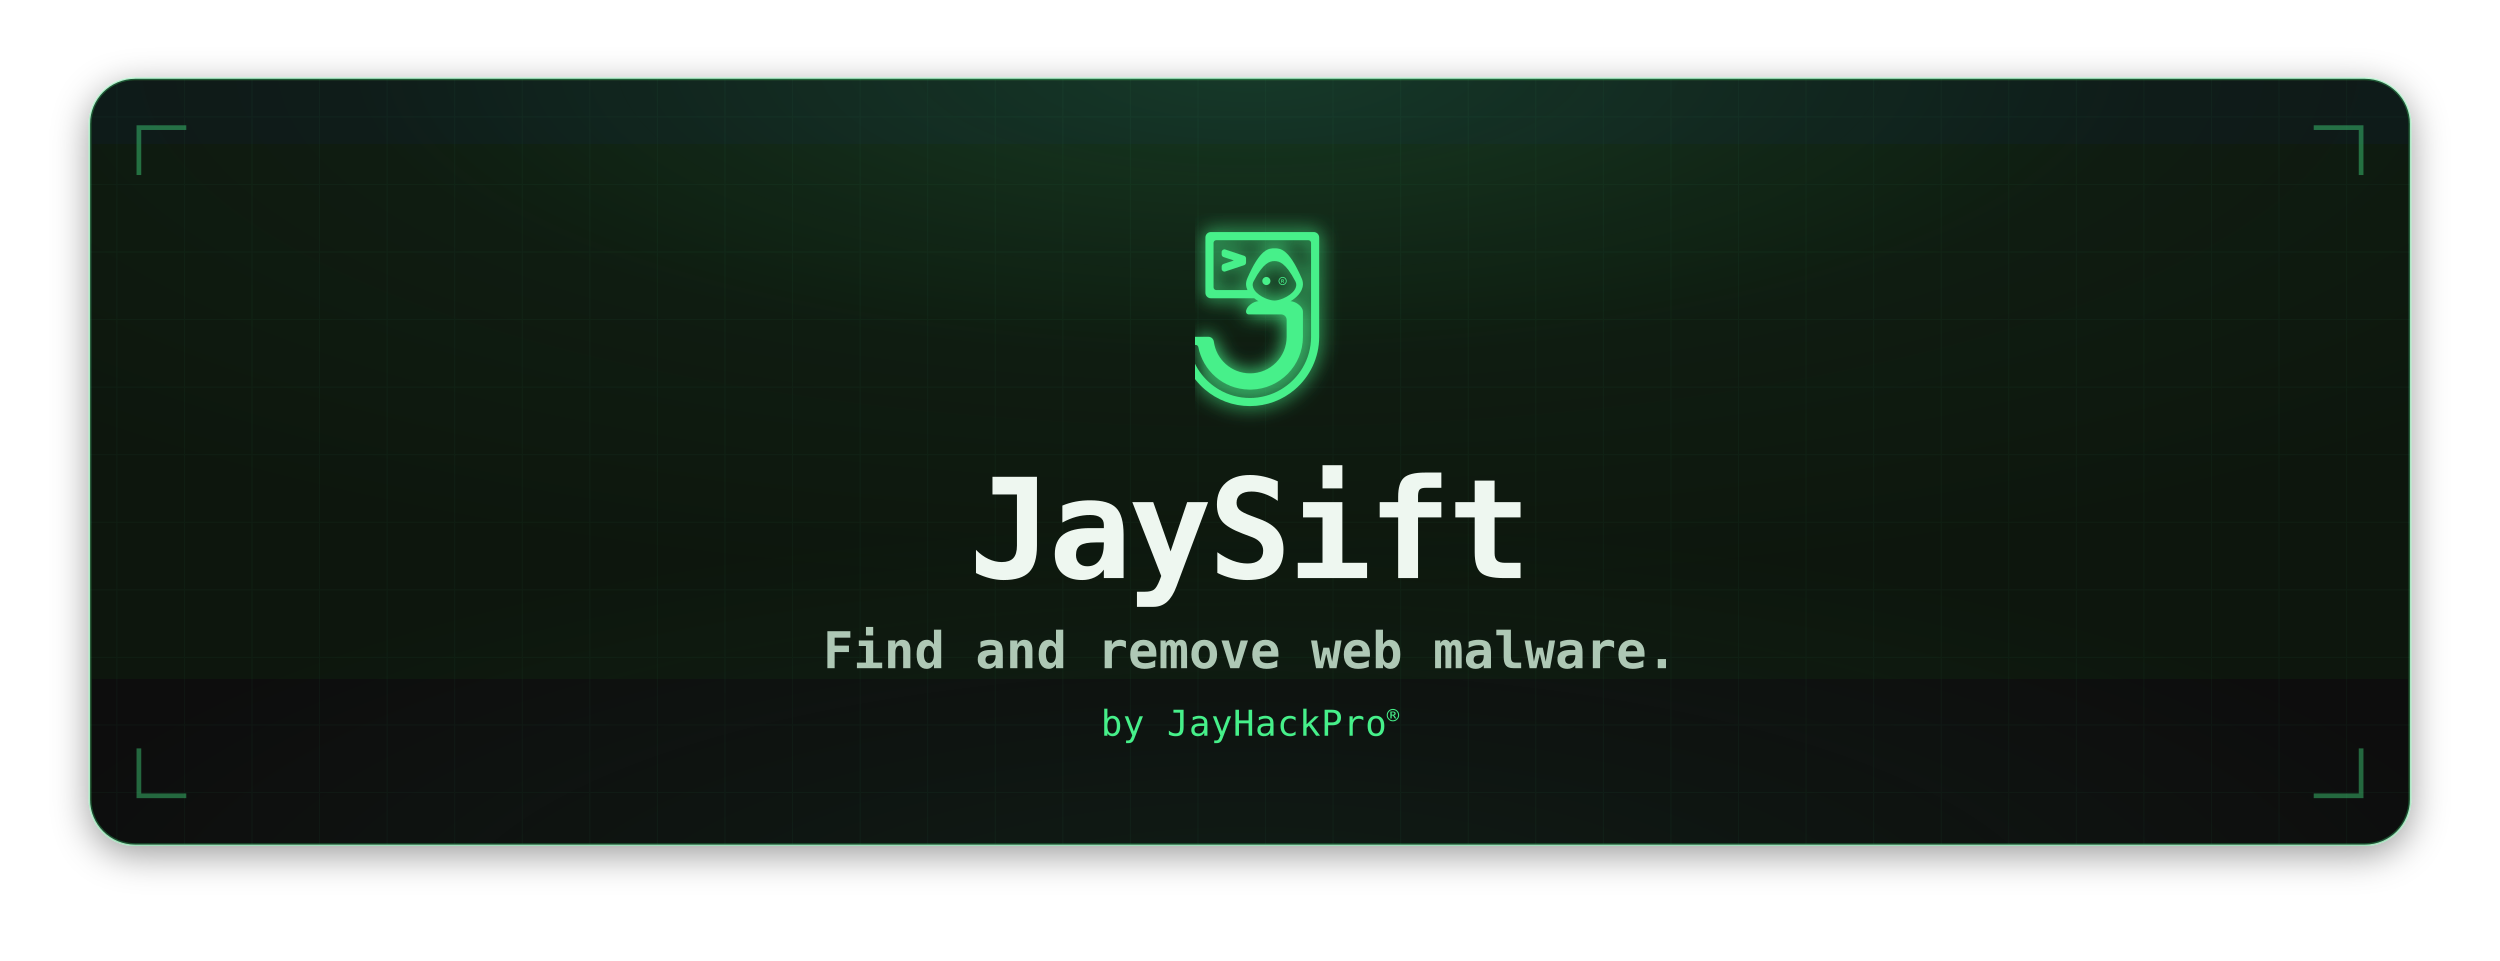
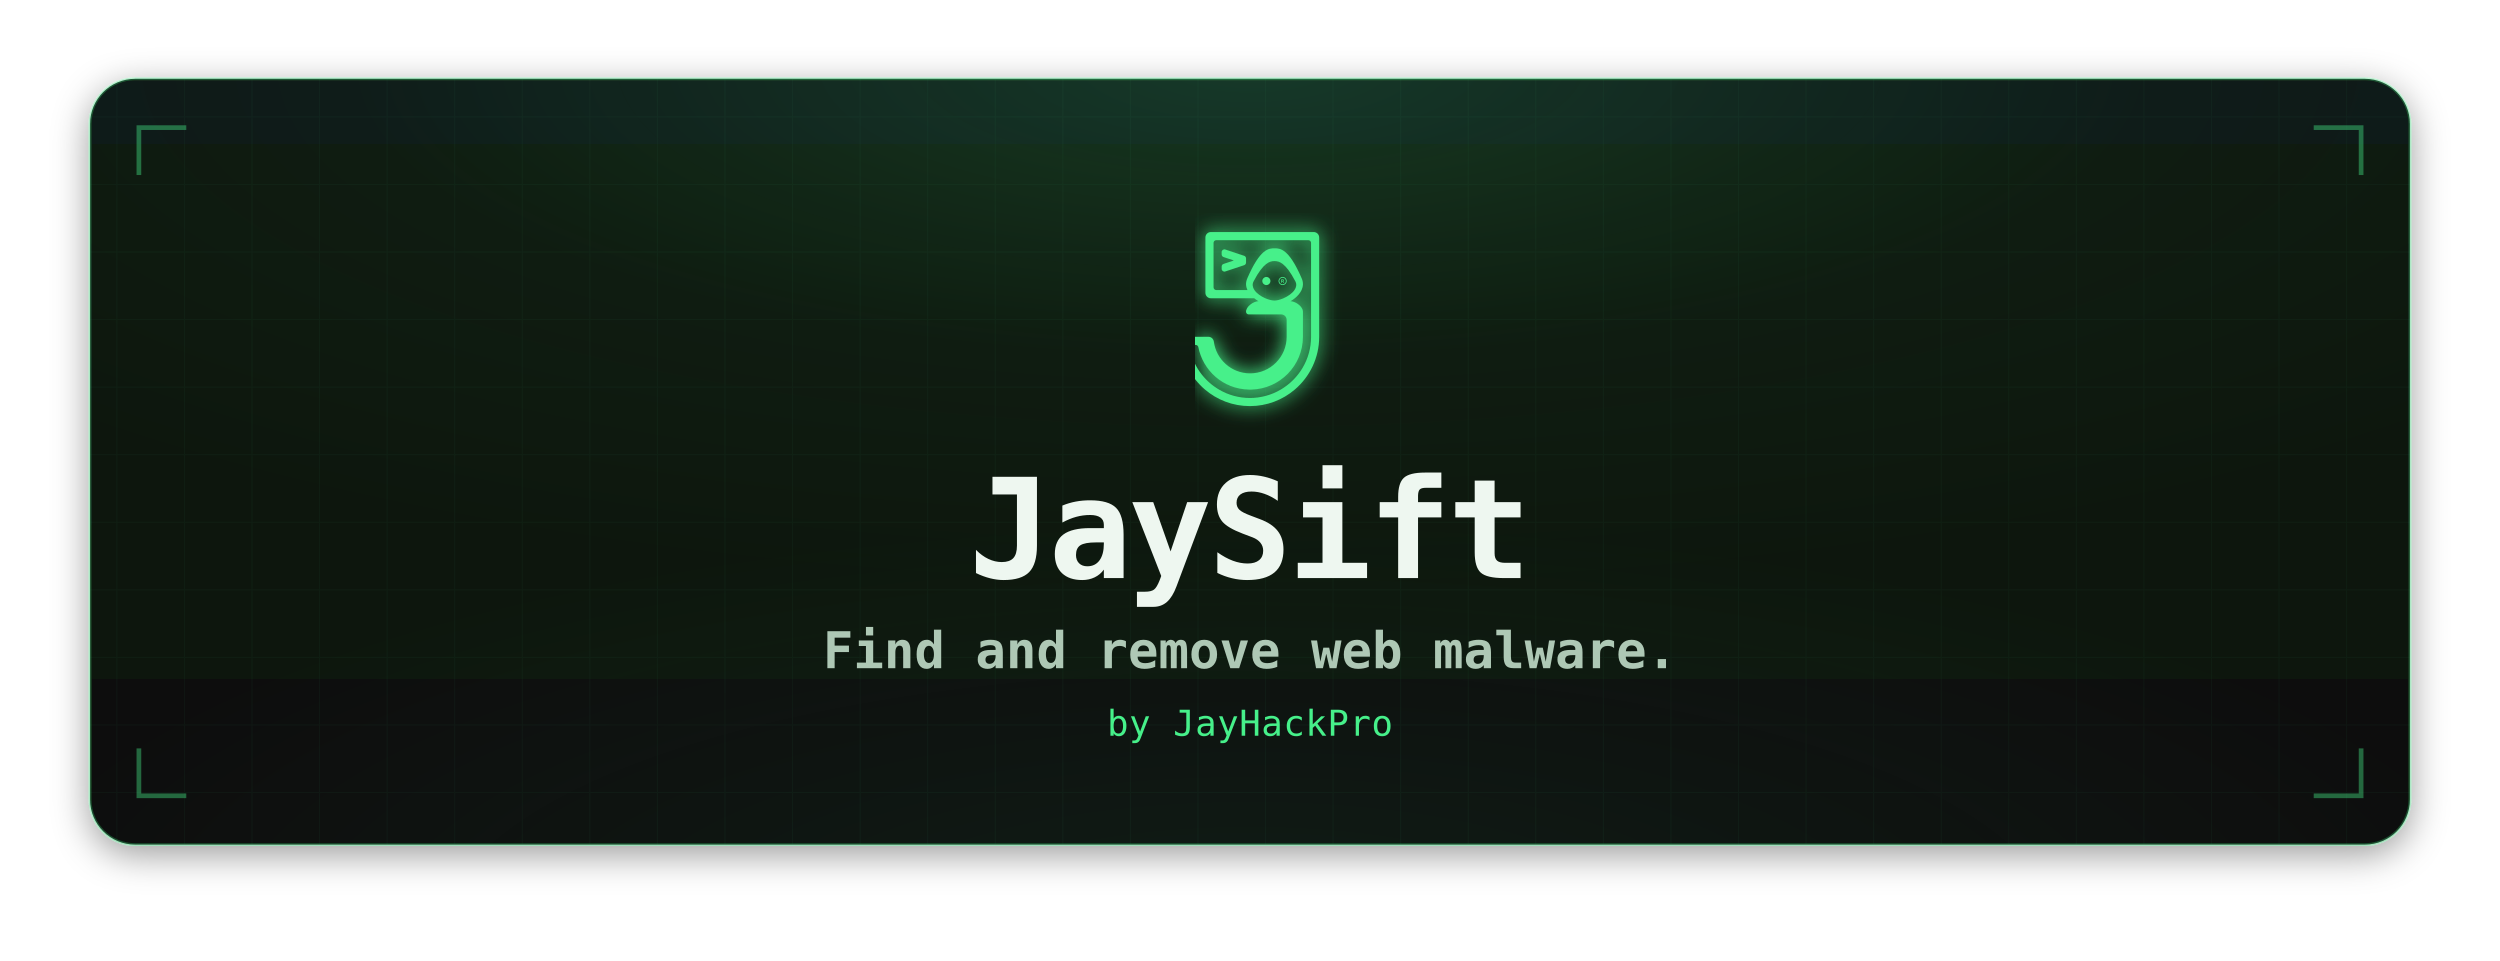
<svg xmlns="http://www.w3.org/2000/svg" width="1332" height="512" viewBox="-26 -26 1332 512" font-family="ui-monospace, 'SF Mono', 'JetBrains Mono', Menlo, monospace">
  <defs>
    <linearGradient id="panelFill" x1="0" y1="0" x2="0" y2="1">
      <stop offset="0%" stop-color="#0e1712" />
      <stop offset="100%" stop-color="#0a100c" />
    </linearGradient>
    <radialGradient id="gTop" cx="50%" cy="-2%" r="70%">
      <stop offset="0%" stop-color="#46f08a" stop-opacity="0.16" />
      <stop offset="55%" stop-color="#46f08a" stop-opacity="0.03" />
      <stop offset="100%" stop-color="#46f08a" stop-opacity="0" />
    </radialGradient>
    <radialGradient id="gBot" cx="50%" cy="112%" r="55%">
      <stop offset="0%" stop-color="#2aa863" stop-opacity="0.10" />
      <stop offset="100%" stop-color="#2aa863" stop-opacity="0" />
    </radialGradient>
    <filter id="glowLogo" x="-50%" y="-50%" width="200%" height="200%">
      <feGaussianBlur stdDeviation="5" result="b" />
      <feMerge>
        <feMergeNode in="b" />
        <feMergeNode in="SourceGraphic" />
      </feMerge>
    </filter>
    <filter id="shadow" x="-35%" y="-35%" width="170%" height="170%">
      <feDropShadow dx="0" dy="5" stdDeviation="10" flood-color="#000000" flood-opacity="0.4" />
    </filter>
    <pattern id="grid" width="36" height="36" patternUnits="userSpaceOnUse">
      <path d="M36 0H0V36" fill="none" stroke="#46f08a" stroke-opacity="0.04" stroke-width="1" />
    </pattern>
    <clipPath id="clip">
      <rect x="22" y="16" width="1236" height="408" rx="24" />
    </clipPath>
  </defs>
  <g filter="url(#shadow)">
    <rect x="22" y="16" width="1236" height="408" rx="24" fill="url(#panelFill)" stroke="#46f08a" stroke-opacity="0.28" stroke-width="1.5" />
  </g>
  <g clip-path="url(#clip)">
    <rect x="22" y="16" width="1236" height="408" fill="url(#grid)" />
    <rect x="22" y="16" width="1236" height="408" fill="url(#gTop)" />
    <rect x="22" y="16" width="1236" height="408" fill="url(#gBot)" />
  </g>
  <g stroke="#46f08a" stroke-opacity="0.4" stroke-width="2.5" fill="none" stroke-linecap="square">
    <path d="M48 66V42H72" />
    <path d="M1232 66V42H1208" />
    <path d="M48 374V398H72" />
    <path d="M1232 374V398H1208" />
  </g>
  <g transform="translate(588 92)">
    <svg x="2" y="2" width="100" height="100" viewBox="64 69 172 172" preserveAspectRatio="xMidYMid meet" filter="url(#glowLogo)">
      <g fill="#46f08a">
        <path d="M164.99 123.84a3.72 3.72 0 1 1 0-7.44 3.72 3.72 0 1 1 0 7.44m14.9-7.45a3.72 3.72 0 1 0 0 7.44 3.72 3.72 0 1 0 0-7.44m-.01 6.75c-1.67 0-3.02-1.36-3.02-3.02s1.36-3.02 3.02-3.02 3.02 1.36 3.02 3.02-1.35 3.02-3.02 3.02m18.62 27.61v-2.5c0-.03-.01-.05-.01-.08zm7.45 5.44h.01v15.06h-.01z" />
        <path d="M109.14 80.25v50.7c0 2.76 2.24 5 5 5h39.71c1.2.96 2.48 1.85 3.81 2.65-4.8.24-11.4 5.06-11.29 9.76.03 1.34 1.17 2.39 2.5 2.39h29.73c2.76 0 5 2.24 5 5v15.5c0 18.51-15 33.51-33.51 33.51-17 0-31.05-12.66-33.22-29.07-.33-2.52-2.42-4.44-4.97-4.44H91.61c-2.92 0-5.24 2.49-4.99 5.4 1.45 17.18 9.75 32.41 22.15 42.96 11.08 9.43 25.43 15.14 41.13 15.14s30.05-5.7 41.13-15.14c13.68-11.65 22.37-28.99 22.37-48.36v-91c0-2.76-2.24-5-5-5h-94.26c-2.76 0-5 2.24-5 5m71.55 55.7c-3.01 1.31-6.03 2.08-8.25 2.08-2.32 0-5.38-.77-8.4-2.08-3.99-1.73-7.91-4.42-10.01-7.56-1.64-2.45-2.17-5.18-.74-7.94 9.13-17.57 15.25-18.59 19.14-18.59s10.01 1.01 19.14 18.59c1.43 2.76.87 5.48-.8 7.94-2.13 3.15-6.1 5.83-10.08 7.56m25.27 35.3c0 20.59-11.17 38.62-27.76 48.36a55.7 55.7 0 0 1-28.3 7.7c-10.32 0-19.99-2.81-28.3-7.7-13.73-8.07-23.75-21.8-26.79-37.96-.29-1.54.9-2.96 2.47-2.96h2.92c1.18 0 2.21.82 2.44 1.98 4.19 21.15 22.26 38.43 46.36 38.95.37.01.74.03 1.11.03s.74-.02 1.11-.03c26.17-.59 47.28-22.05 47.28-48.36v-7.62h.01v-15.46c-.05-3.45-3.65-6.93-7.44-8.58-1.31-.57-2.63-.92-3.85-.99 1.35-.8 2.64-1.7 3.85-2.67 2.65-2.14 4.85-4.66 6.16-7.46 1.53-3.27 1.83-6.9.17-10.73-11.9-27.59-19.88-27.59-24.95-27.59s-13.05 0-24.95 27.59c-1.64 3.8-1.36 7.42.14 10.66H119.1a2.5 2.5 0 0 1-2.5-2.5V85.2a2.5 2.5 0 0 1 2.5-2.5h84.36a2.5 2.5 0 0 1 2.5 2.5v71h.01v15.05z" />
        <path d="m181.22 121.49-.8-1.1a.8.8 0 0 0 .54-.39q.12-.21.12-.48t-.12-.48c-.12-.21-.19-.25-.34-.32-.15-.08-.31-.11-.51-.11h-1.18c-.17 0-.32.13-.32.29v2.55c0 .16.14.29.32.29s.31-.13.31-.29v-1h.55l.77 1.15c.06.09.16.14.27.14h.26c.14-.02.21-.16.13-.25m-.92-1.6c-.06.04-.13.05-.21.05h-.85v-.85h.85c.08 0 .15.02.21.05s.11.09.14.15.05.14.05.22c0 .09-.02.16-.05.23s-.08.11-.14.15m-56.27-26.28v2.18c0 1.08.69 2.03 1.71 2.37l9.46 3.15-9.46 3.15c-1.02.34-1.71 1.3-1.71 2.37v2.18c0 1.71 1.67 2.91 3.29 2.37l17.34-5.78c1.02-.34 1.71-1.3 1.71-2.37v-3.84c0-1.08-.69-2.03-1.71-2.37l-17.34-5.78c-1.61-.54-3.29.67-3.29 2.37" />
      </g>
    </svg>
  </g>
  <text x="640" y="282" text-anchor="middle" font-size="74" font-weight="800" letter-spacing="-2" fill="#eef7f0">JaySift</text>
  <text x="640" y="330" text-anchor="middle" font-size="27" font-weight="600" fill="#aec8b5">Find and remove web malware.</text>
-   <text x="640" y="366" text-anchor="middle" font-size="19" letter-spacing="0.3" fill="#46f08a">by JayHackPro<tspan font-size="11" dy="-7">®</tspan>
-   </text>
+   <text x="640" y="366" text-anchor="middle" font-size="19" letter-spacing="0.3" fill="#46f08a">by JayHackPro</text>
</svg>
